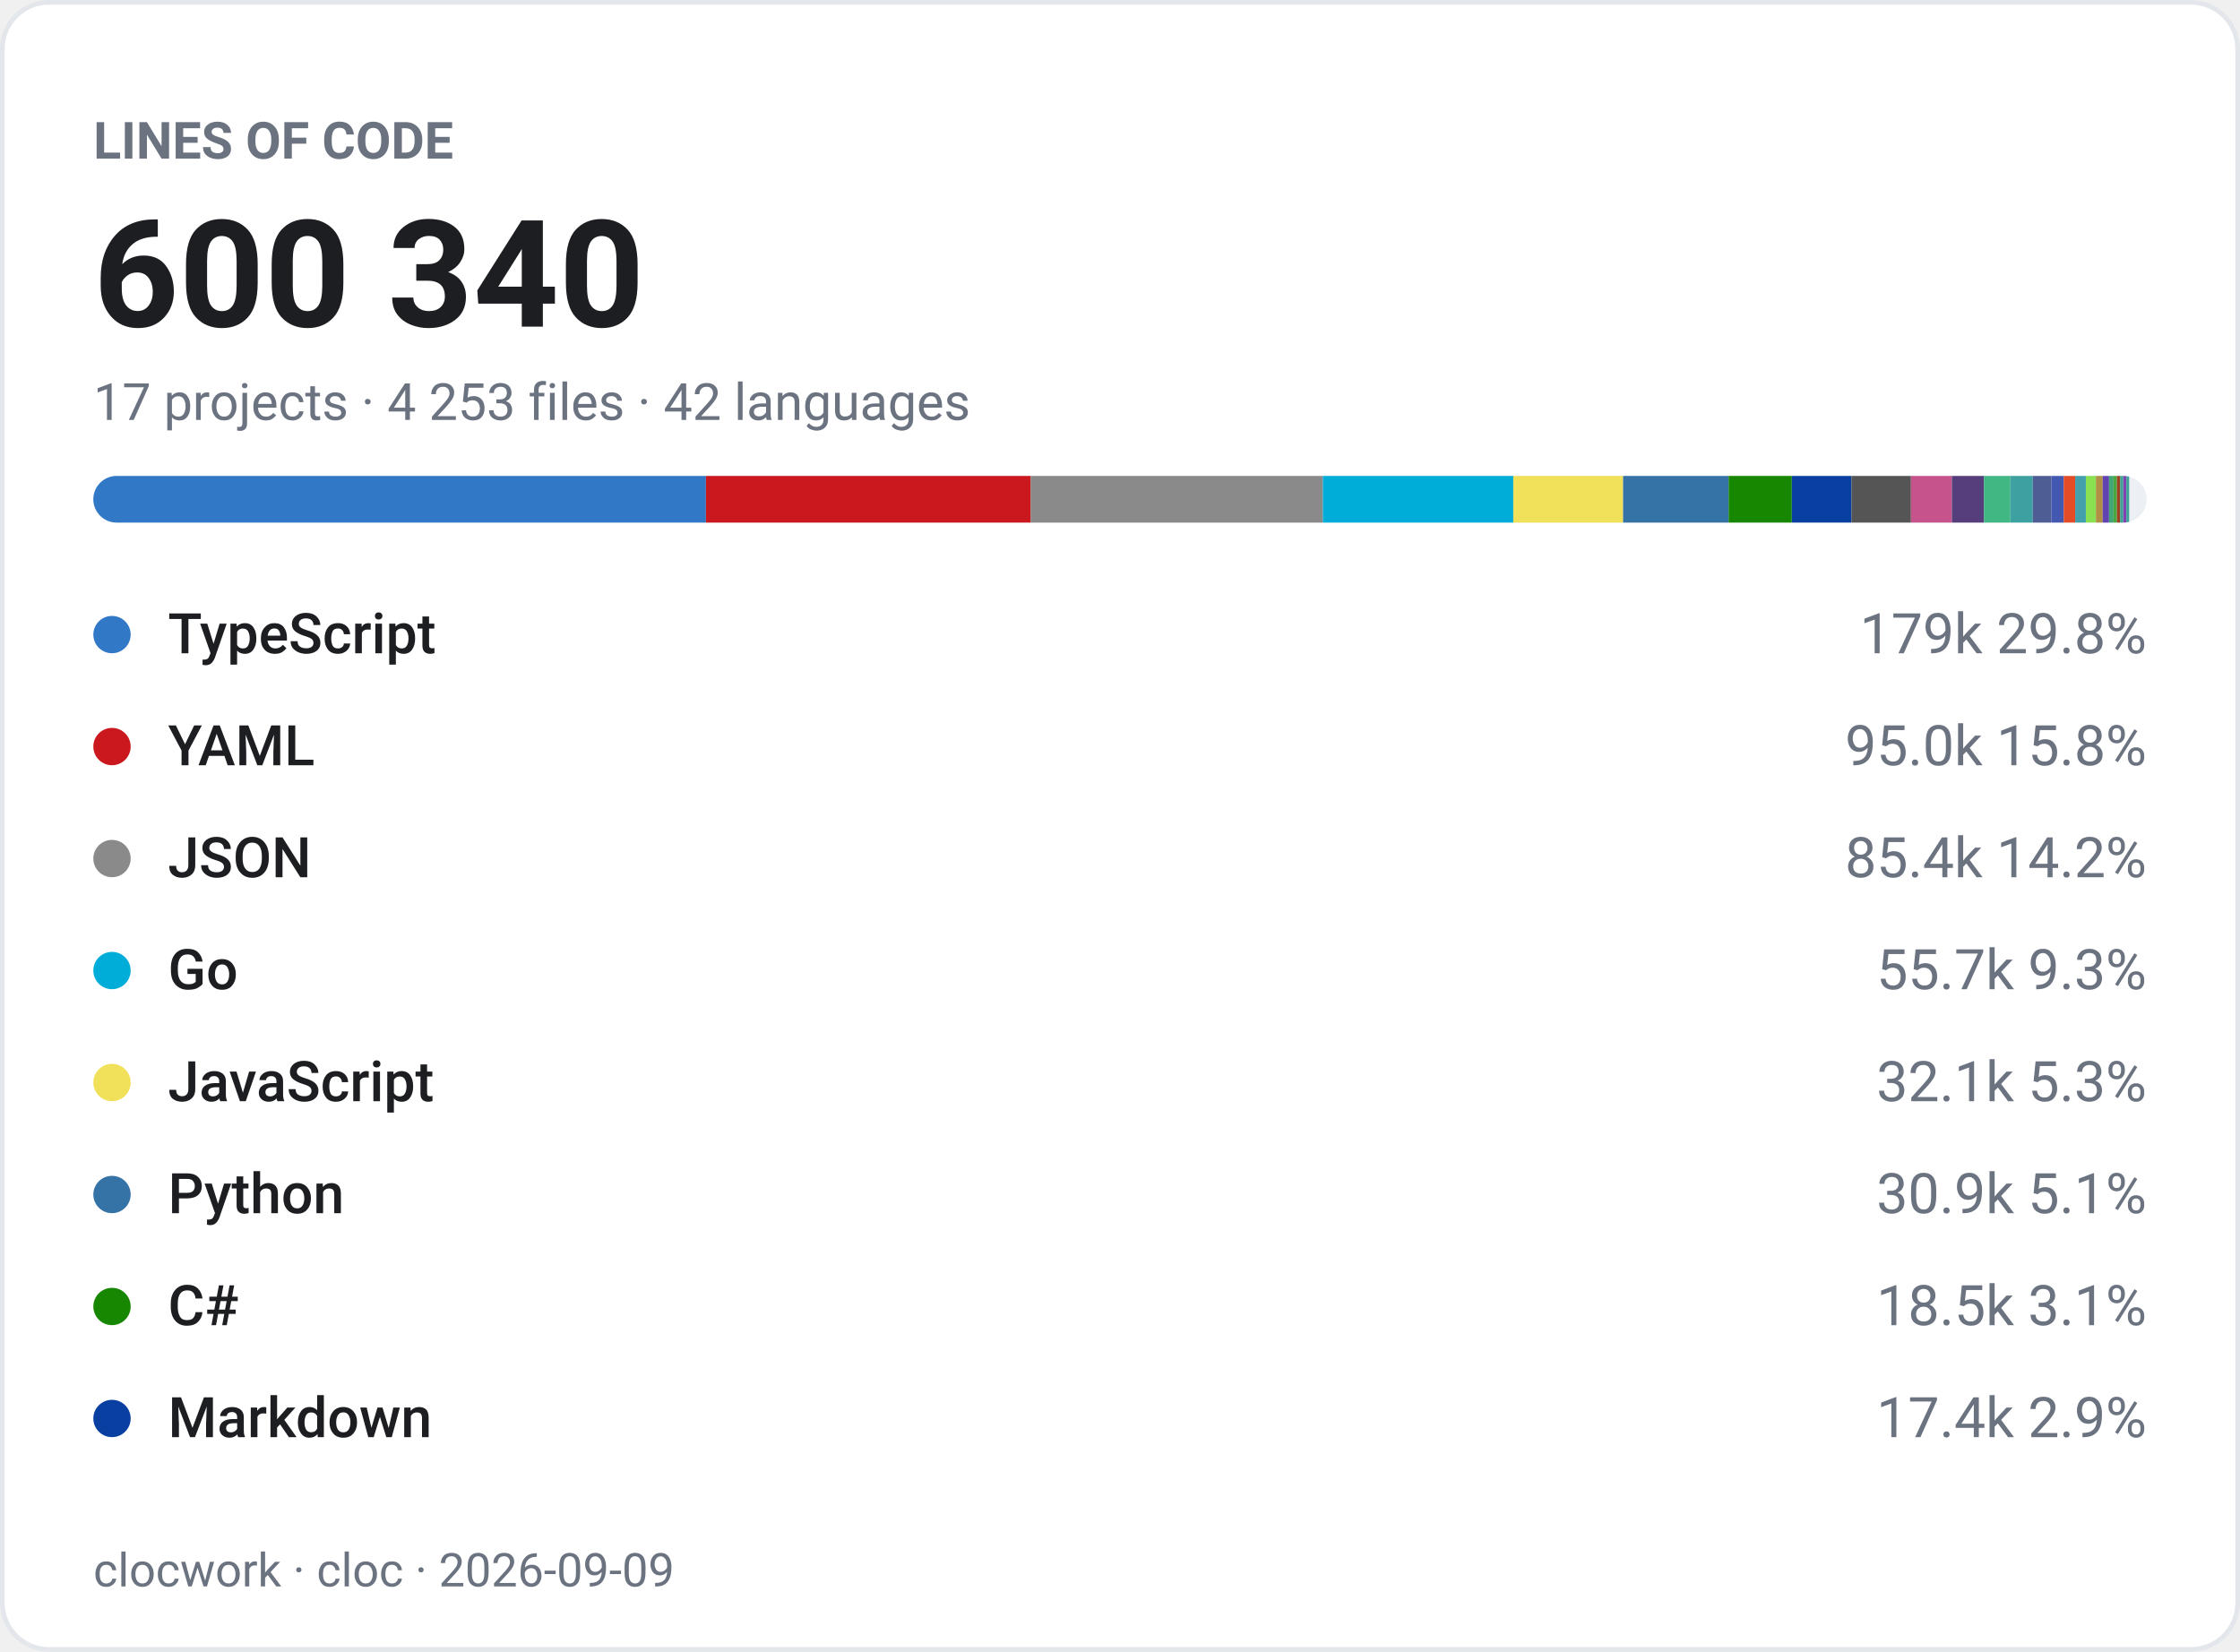
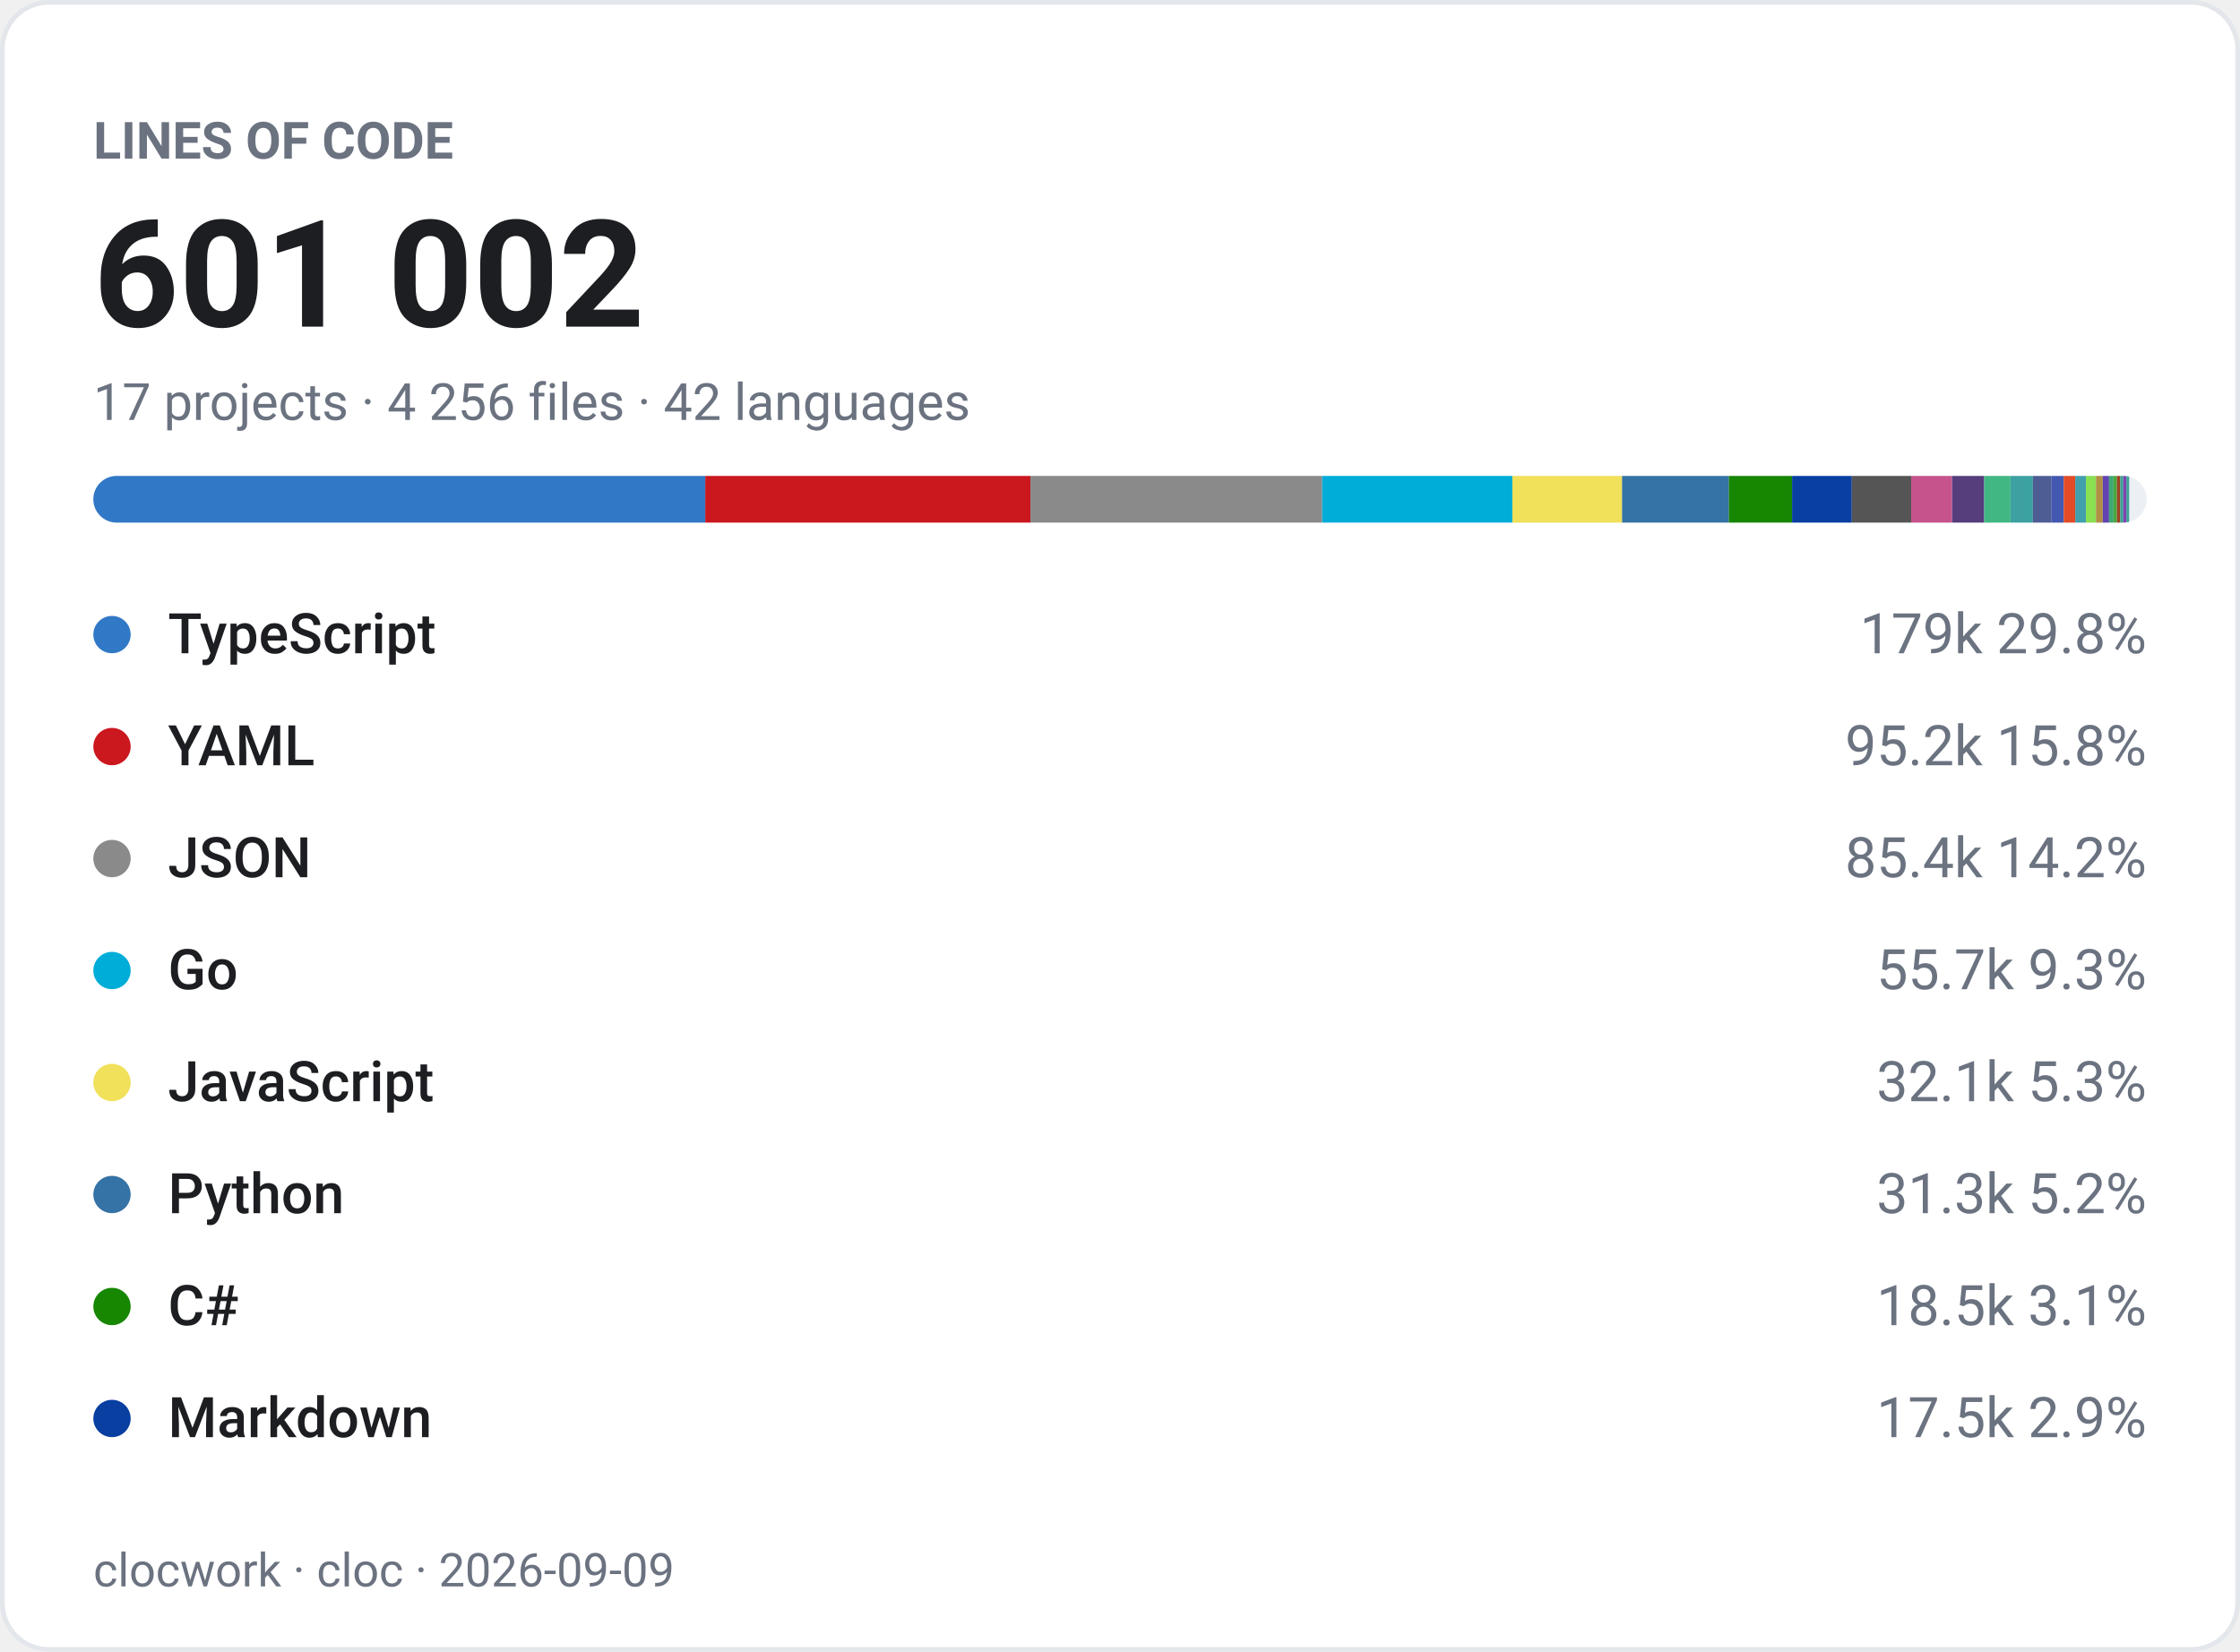
- <svg xmlns="http://www.w3.org/2000/svg" width="480" height="354" viewBox="0 0 480 354" role="img" aria-label="Lines of code by language: 600 340 across 17 projects">
+ <svg xmlns="http://www.w3.org/2000/svg" width="480" height="354" viewBox="0 0 480 354" role="img" aria-label="Lines of code by language: 601 002 across 17 projects">
  <style>
    .bg { fill: #ffffff; stroke: #e3e6ea; }
    .title { fill: #6b7280; }
    .figure { fill: #1c1e21; }
    .label { fill: #1c1e21; }
    .muted { fill: #6b7280; }
    .track { fill: #eceff3; }
    @media (prefers-color-scheme: dark) {
      .bg { fill: #0f1115; stroke: #262b33; }
      .title { fill: #9aa3af; }
      .figure { fill: #e6e8eb; }
      .label { fill: #e6e8eb; }
      .muted { fill: #9aa3af; }
      .track { fill: #22262e; }
    }
    .l0 { fill: #3178c6; }
    .l1 { fill: #cb171e; }
    .l2 { fill: #8a8a8a; }
    .l3 { fill: #00add8; }
    .l4 { fill: #f1e05a; }
    .l5 { fill: #3572a5; }
    .l6 { fill: #178600; }
    .l7 { fill: #083fa1; }
    .l8 { fill: #555555; }
    .l9 { fill: #c6538c; }
    .l10 { fill: #563d7c; }
    .l11 { fill: #41b883; }
    .l12 { fill: #3da1a2; }
    .l13 { fill: #4f5d95; }
    .l14 { fill: #4358b1; }
    .l15 { fill: #e34c26; }
    .l16 { fill: #42a0ad; }
    .l17 { fill: #89e051; }
    .l18 { fill: #b19043; }
    .l19 { fill: #6143b1; }
    .l20 { fill: #3fa674; }
    .l21 { fill: #4ba63f; }
    .l22 { fill: #9c4221; }
    .l23 { fill: #3da295; }
    .l24 { fill: #8243b1; }
    .l25 { fill: #3da298; }
    .l26 { fill: #0060ac; }
    .l27 { fill: #427819; }
    .l28 { fill: #384d54; }
    .l29 { fill: #e38c00; }
    .l30 { fill: #6ba23d; }
    .l31 { fill: #9e9e9e; }
    .l32 { fill: #40a1aa; }
    .l33 { fill: #b14387; }
    .l34 { fill: #d1dbe0; }
    .l35 { fill: #5443b1; }
    .l36 { fill: #0298c3; }
    .l37 { fill: #3fa667; }
    .l38 { fill: #3fa655; }
    .l39 { fill: #b17543; }
    .l40 { fill: #3fa684; }
    .l41 { fill: #4398b1; }
    @media (prefers-color-scheme: dark) {
      .l0 { fill: #3178c6; }
      .l1 { fill: #cb171e; }
      .l2 { fill: #8a8a8a; }
      .l3 { fill: #00add8; }
      .l4 { fill: #f1e05a; }
      .l5 { fill: #3572a5; }
      .l6 { fill: #178600; }
      .l7 { fill: #0b56db; }
      .l8 { fill: #626262; }
      .l9 { fill: #c6538c; }
      .l10 { fill: #7251a5; }
      .l11 { fill: #41b883; }
      .l12 { fill: #43b0b1; }
      .l13 { fill: #515f98; }
      .l14 { fill: #445ab5; }
      .l15 { fill: #e34c26; }
      .l16 { fill: #43a3b1; }
      .l17 { fill: #89e051; }
      .l18 { fill: #b19043; }
      .l19 { fill: #6b4dbc; }
      .l20 { fill: #43b17c; }
      .l21 { fill: #50b143; }
      .l22 { fill: #a04422; }
      .l23 { fill: #43b1a3; }
      .l24 { fill: #8243b1; }
      .l25 { fill: #43b1a6; }
      .l26 { fill: #0063b1; }
      .l27 { fill: #427819; }
      .l28 { fill: #4a6670; }
      .l29 { fill: #e38c00; }
      .l30 { fill: #75b143; }
      .l31 { fill: #9e9e9e; }
      .l32 { fill: #43a8b1; }
      .l33 { fill: #b14387; }
      .l34 { fill: #d1dbe0; }
      .l35 { fill: #6151bd; }
      .l36 { fill: #0298c3; }
      .l37 { fill: #43b16e; }
      .l38 { fill: #43b15b; }
      .l39 { fill: #b17543; }
      .l40 { fill: #43b18d; }
      .l41 { fill: #4398b1; }
    }
</style>
  <rect class="bg" fill="#ffffff" stroke="#e3e6ea" x="0.5" y="0.5" width="479" height="353" rx="10" />
  <text x="20" y="34" class="title" fill="#6b7280" font-family="-apple-system,BlinkMacSystemFont,'Segoe UI',Roboto,Helvetica,Arial,sans-serif" font-size="11" font-weight="600" text-anchor="start">LINES OF CODE</text>
-   <text x="20" y="70" class="figure" fill="#1c1e21" font-family="-apple-system,BlinkMacSystemFont,'Segoe UI',Roboto,Helvetica,Arial,sans-serif" font-size="32" font-weight="700" text-anchor="start">600 340</text>
-   <text x="20" y="90" class="muted" fill="#6b7280" font-family="-apple-system,BlinkMacSystemFont,'Segoe UI',Roboto,Helvetica,Arial,sans-serif" font-size="11" font-weight="400" text-anchor="start">17 projects  ·  4 253 files  ·  42 languages</text>
+   <text x="20" y="70" class="figure" fill="#1c1e21" font-family="-apple-system,BlinkMacSystemFont,'Segoe UI',Roboto,Helvetica,Arial,sans-serif" font-size="32" font-weight="700" text-anchor="start">601 002</text>
+   <text x="20" y="90" class="muted" fill="#6b7280" font-family="-apple-system,BlinkMacSystemFont,'Segoe UI',Roboto,Helvetica,Arial,sans-serif" font-size="11" font-weight="400" text-anchor="start">17 projects  ·  4 256 files  ·  42 languages</text>
  <rect class="track" fill="#eceff3" x="20" y="102" width="440" height="10" rx="5.0" />
  <clipPath id="barclip">
    <rect x="20" y="102" width="440" height="10" rx="5.0" />
  </clipPath>
  <g id="bar" clip-path="url(#barclip)">
-     <rect class="l0" x="20.00" y="102" width="131.27" height="10" fill="#3178c6" />
-     <rect class="l1" x="151.27" y="102" width="69.62" height="10" fill="#cb171e" />
-     <rect class="l2" x="220.89" y="102" width="62.59" height="10" fill="#8a8a8a" />
-     <rect class="l3" x="283.48" y="102" width="40.80" height="10" fill="#00add8" />
-     <rect class="l4" x="324.27" y="102" width="23.54" height="10" fill="#f1e05a" />
-     <rect class="l5" x="347.81" y="102" width="22.61" height="10" fill="#3572a5" />
-     <rect class="l6" x="370.42" y="102" width="13.54" height="10" fill="#178600" />
-     <rect class="l7" x="383.97" y="102" width="12.78" height="10" fill="#083fa1" />
-     <rect class="l8" x="396.75" y="102" width="12.74" height="10" fill="#555555" />
-     <rect class="l9" x="409.49" y="102" width="8.77" height="10" fill="#c6538c" />
-     <rect class="l10" x="418.26" y="102" width="6.88" height="10" fill="#563d7c" />
-     <rect class="l11" x="425.14" y="102" width="5.65" height="10" fill="#41b883" />
-     <rect class="l12" x="430.79" y="102" width="4.80" height="10" fill="#3da1a2" />
-     <rect class="l13" x="435.59" y="102" width="4.00" height="10" fill="#4f5d95" />
-     <rect class="l14" x="439.59" y="102" width="2.63" height="10" fill="#4358b1" />
-     <rect class="l15" x="442.23" y="102" width="2.45" height="10" fill="#e34c26" />
-     <rect class="l16" x="444.68" y="102" width="2.29" height="10" fill="#42a0ad" />
-     <rect class="l17" x="446.97" y="102" width="2.16" height="10" fill="#89e051" />
-     <rect class="l18" x="449.13" y="102" width="1.45" height="10" fill="#b19043" />
-     <rect class="l19" x="450.58" y="102" width="1.36" height="10" fill="#6143b1" />
+     <rect class="l0" x="20.00" y="102" width="131.13" height="10" fill="#3178c6" />
+     <rect class="l1" x="151.13" y="102" width="69.68" height="10" fill="#cb171e" />
+     <rect class="l2" x="220.81" y="102" width="62.52" height="10" fill="#8a8a8a" />
+     <rect class="l3" x="283.33" y="102" width="40.75" height="10" fill="#00add8" />
+     <rect class="l4" x="324.08" y="102" width="23.51" height="10" fill="#f1e05a" />
+     <rect class="l5" x="347.59" y="102" width="22.90" height="10" fill="#3572a5" />
+     <rect class="l6" x="370.49" y="102" width="13.53" height="10" fill="#178600" />
+     <rect class="l7" x="384.02" y="102" width="12.80" height="10" fill="#083fa1" />
+     <rect class="l8" x="396.82" y="102" width="12.73" height="10" fill="#555555" />
+     <rect class="l9" x="409.54" y="102" width="8.76" height="10" fill="#c6538c" />
+     <rect class="l10" x="418.31" y="102" width="6.87" height="10" fill="#563d7c" />
+     <rect class="l11" x="425.18" y="102" width="5.64" height="10" fill="#41b883" />
+     <rect class="l12" x="430.82" y="102" width="4.80" height="10" fill="#3da1a2" />
+     <rect class="l13" x="435.62" y="102" width="4.00" height="10" fill="#4f5d95" />
+     <rect class="l14" x="439.61" y="102" width="2.63" height="10" fill="#4358b1" />
+     <rect class="l15" x="442.24" y="102" width="2.45" height="10" fill="#e34c26" />
+     <rect class="l16" x="444.69" y="102" width="2.29" height="10" fill="#42a0ad" />
+     <rect class="l17" x="446.98" y="102" width="2.16" height="10" fill="#89e051" />
+     <rect class="l18" x="449.14" y="102" width="1.45" height="10" fill="#b19043" />
+     <rect class="l19" x="450.59" y="102" width="1.35" height="10" fill="#6143b1" />
    <rect class="l20" x="451.94" y="102" width="0.96" height="10" fill="#3fa674" />
-     <rect class="l21" x="452.89" y="102" width="0.74" height="10" fill="#4ba63f" />
-     <rect class="l22" x="453.63" y="102" width="0.70" height="10" fill="#9c4221" />
-     <rect class="l23" x="454.33" y="102" width="0.66" height="10" fill="#3da295" />
+     <rect class="l21" x="452.90" y="102" width="0.74" height="10" fill="#4ba63f" />
+     <rect class="l22" x="453.64" y="102" width="0.70" height="10" fill="#9c4221" />
+     <rect class="l23" x="454.34" y="102" width="0.66" height="10" fill="#3da295" />
    <rect class="l24" x="455.00" y="102" width="0.65" height="10" fill="#8243b1" />
    <rect class="l25" x="455.65" y="102" width="0.60" height="10" fill="#3da298" />
  </g>
  <circle class="l0" cx="24" cy="136" r="4" fill="#3178c6" />
  <text x="36" y="140" class="label" fill="#1c1e21" font-family="-apple-system,BlinkMacSystemFont,'Segoe UI',Roboto,Helvetica,Arial,sans-serif" font-size="12" font-weight="500" text-anchor="start">TypeScript</text>
  <text x="460" y="140" class="muted" fill="#6b7280" font-family="-apple-system,BlinkMacSystemFont,'Segoe UI',Roboto,Helvetica,Arial,sans-serif" font-size="12" font-weight="400" text-anchor="end">179k  29.8%</text>
  <circle class="l1" cx="24" cy="160" r="4" fill="#cb171e" />
  <text x="36" y="164" class="label" fill="#1c1e21" font-family="-apple-system,BlinkMacSystemFont,'Segoe UI',Roboto,Helvetica,Arial,sans-serif" font-size="12" font-weight="500" text-anchor="start">YAML</text>
-   <text x="460" y="164" class="muted" fill="#6b7280" font-family="-apple-system,BlinkMacSystemFont,'Segoe UI',Roboto,Helvetica,Arial,sans-serif" font-size="12" font-weight="400" text-anchor="end">95.0k  15.8%</text>
+   <text x="460" y="164" class="muted" fill="#6b7280" font-family="-apple-system,BlinkMacSystemFont,'Segoe UI',Roboto,Helvetica,Arial,sans-serif" font-size="12" font-weight="400" text-anchor="end">95.2k  15.8%</text>
  <circle class="l2" cx="24" cy="184" r="4" fill="#8a8a8a" />
  <text x="36" y="188" class="label" fill="#1c1e21" font-family="-apple-system,BlinkMacSystemFont,'Segoe UI',Roboto,Helvetica,Arial,sans-serif" font-size="12" font-weight="500" text-anchor="start">JSON</text>
  <text x="460" y="188" class="muted" fill="#6b7280" font-family="-apple-system,BlinkMacSystemFont,'Segoe UI',Roboto,Helvetica,Arial,sans-serif" font-size="12" font-weight="400" text-anchor="end">85.4k  14.2%</text>
  <circle class="l3" cx="24" cy="208" r="4" fill="#00add8" />
  <text x="36" y="212" class="label" fill="#1c1e21" font-family="-apple-system,BlinkMacSystemFont,'Segoe UI',Roboto,Helvetica,Arial,sans-serif" font-size="12" font-weight="500" text-anchor="start">Go</text>
  <text x="460" y="212" class="muted" fill="#6b7280" font-family="-apple-system,BlinkMacSystemFont,'Segoe UI',Roboto,Helvetica,Arial,sans-serif" font-size="12" font-weight="400" text-anchor="end">55.7k  9.3%</text>
  <circle class="l4" cx="24" cy="232" r="4" fill="#f1e05a" />
  <text x="36" y="236" class="label" fill="#1c1e21" font-family="-apple-system,BlinkMacSystemFont,'Segoe UI',Roboto,Helvetica,Arial,sans-serif" font-size="12" font-weight="500" text-anchor="start">JavaScript</text>
  <text x="460" y="236" class="muted" fill="#6b7280" font-family="-apple-system,BlinkMacSystemFont,'Segoe UI',Roboto,Helvetica,Arial,sans-serif" font-size="12" font-weight="400" text-anchor="end">32.1k  5.3%</text>
  <circle class="l5" cx="24" cy="256" r="4" fill="#3572a5" />
  <text x="36" y="260" class="label" fill="#1c1e21" font-family="-apple-system,BlinkMacSystemFont,'Segoe UI',Roboto,Helvetica,Arial,sans-serif" font-size="12" font-weight="500" text-anchor="start">Python</text>
-   <text x="460" y="260" class="muted" fill="#6b7280" font-family="-apple-system,BlinkMacSystemFont,'Segoe UI',Roboto,Helvetica,Arial,sans-serif" font-size="12" font-weight="400" text-anchor="end">30.9k  5.1%</text>
+   <text x="460" y="260" class="muted" fill="#6b7280" font-family="-apple-system,BlinkMacSystemFont,'Segoe UI',Roboto,Helvetica,Arial,sans-serif" font-size="12" font-weight="400" text-anchor="end">31.3k  5.2%</text>
  <circle class="l6" cx="24" cy="280" r="4" fill="#178600" />
  <text x="36" y="284" class="label" fill="#1c1e21" font-family="-apple-system,BlinkMacSystemFont,'Segoe UI',Roboto,Helvetica,Arial,sans-serif" font-size="12" font-weight="500" text-anchor="start">C#</text>
  <text x="460" y="284" class="muted" fill="#6b7280" font-family="-apple-system,BlinkMacSystemFont,'Segoe UI',Roboto,Helvetica,Arial,sans-serif" font-size="12" font-weight="400" text-anchor="end">18.5k  3.1%</text>
  <circle class="l7" cx="24" cy="304" r="4" fill="#083fa1" />
  <text x="36" y="308" class="label" fill="#1c1e21" font-family="-apple-system,BlinkMacSystemFont,'Segoe UI',Roboto,Helvetica,Arial,sans-serif" font-size="12" font-weight="500" text-anchor="start">Markdown</text>
-   <text x="460" y="308" class="muted" fill="#6b7280" font-family="-apple-system,BlinkMacSystemFont,'Segoe UI',Roboto,Helvetica,Arial,sans-serif" font-size="12" font-weight="400" text-anchor="end">17.4k  2.9%</text>
+   <text x="460" y="308" class="muted" fill="#6b7280" font-family="-apple-system,BlinkMacSystemFont,'Segoe UI',Roboto,Helvetica,Arial,sans-serif" font-size="12" font-weight="400" text-anchor="end">17.5k  2.9%</text>
  <text x="20" y="340" class="muted" fill="#6b7280" font-family="-apple-system,BlinkMacSystemFont,'Segoe UI',Roboto,Helvetica,Arial,sans-serif" font-size="10" font-weight="400" text-anchor="start">clocwork · cloc · 2026-09-09</text>
</svg>
